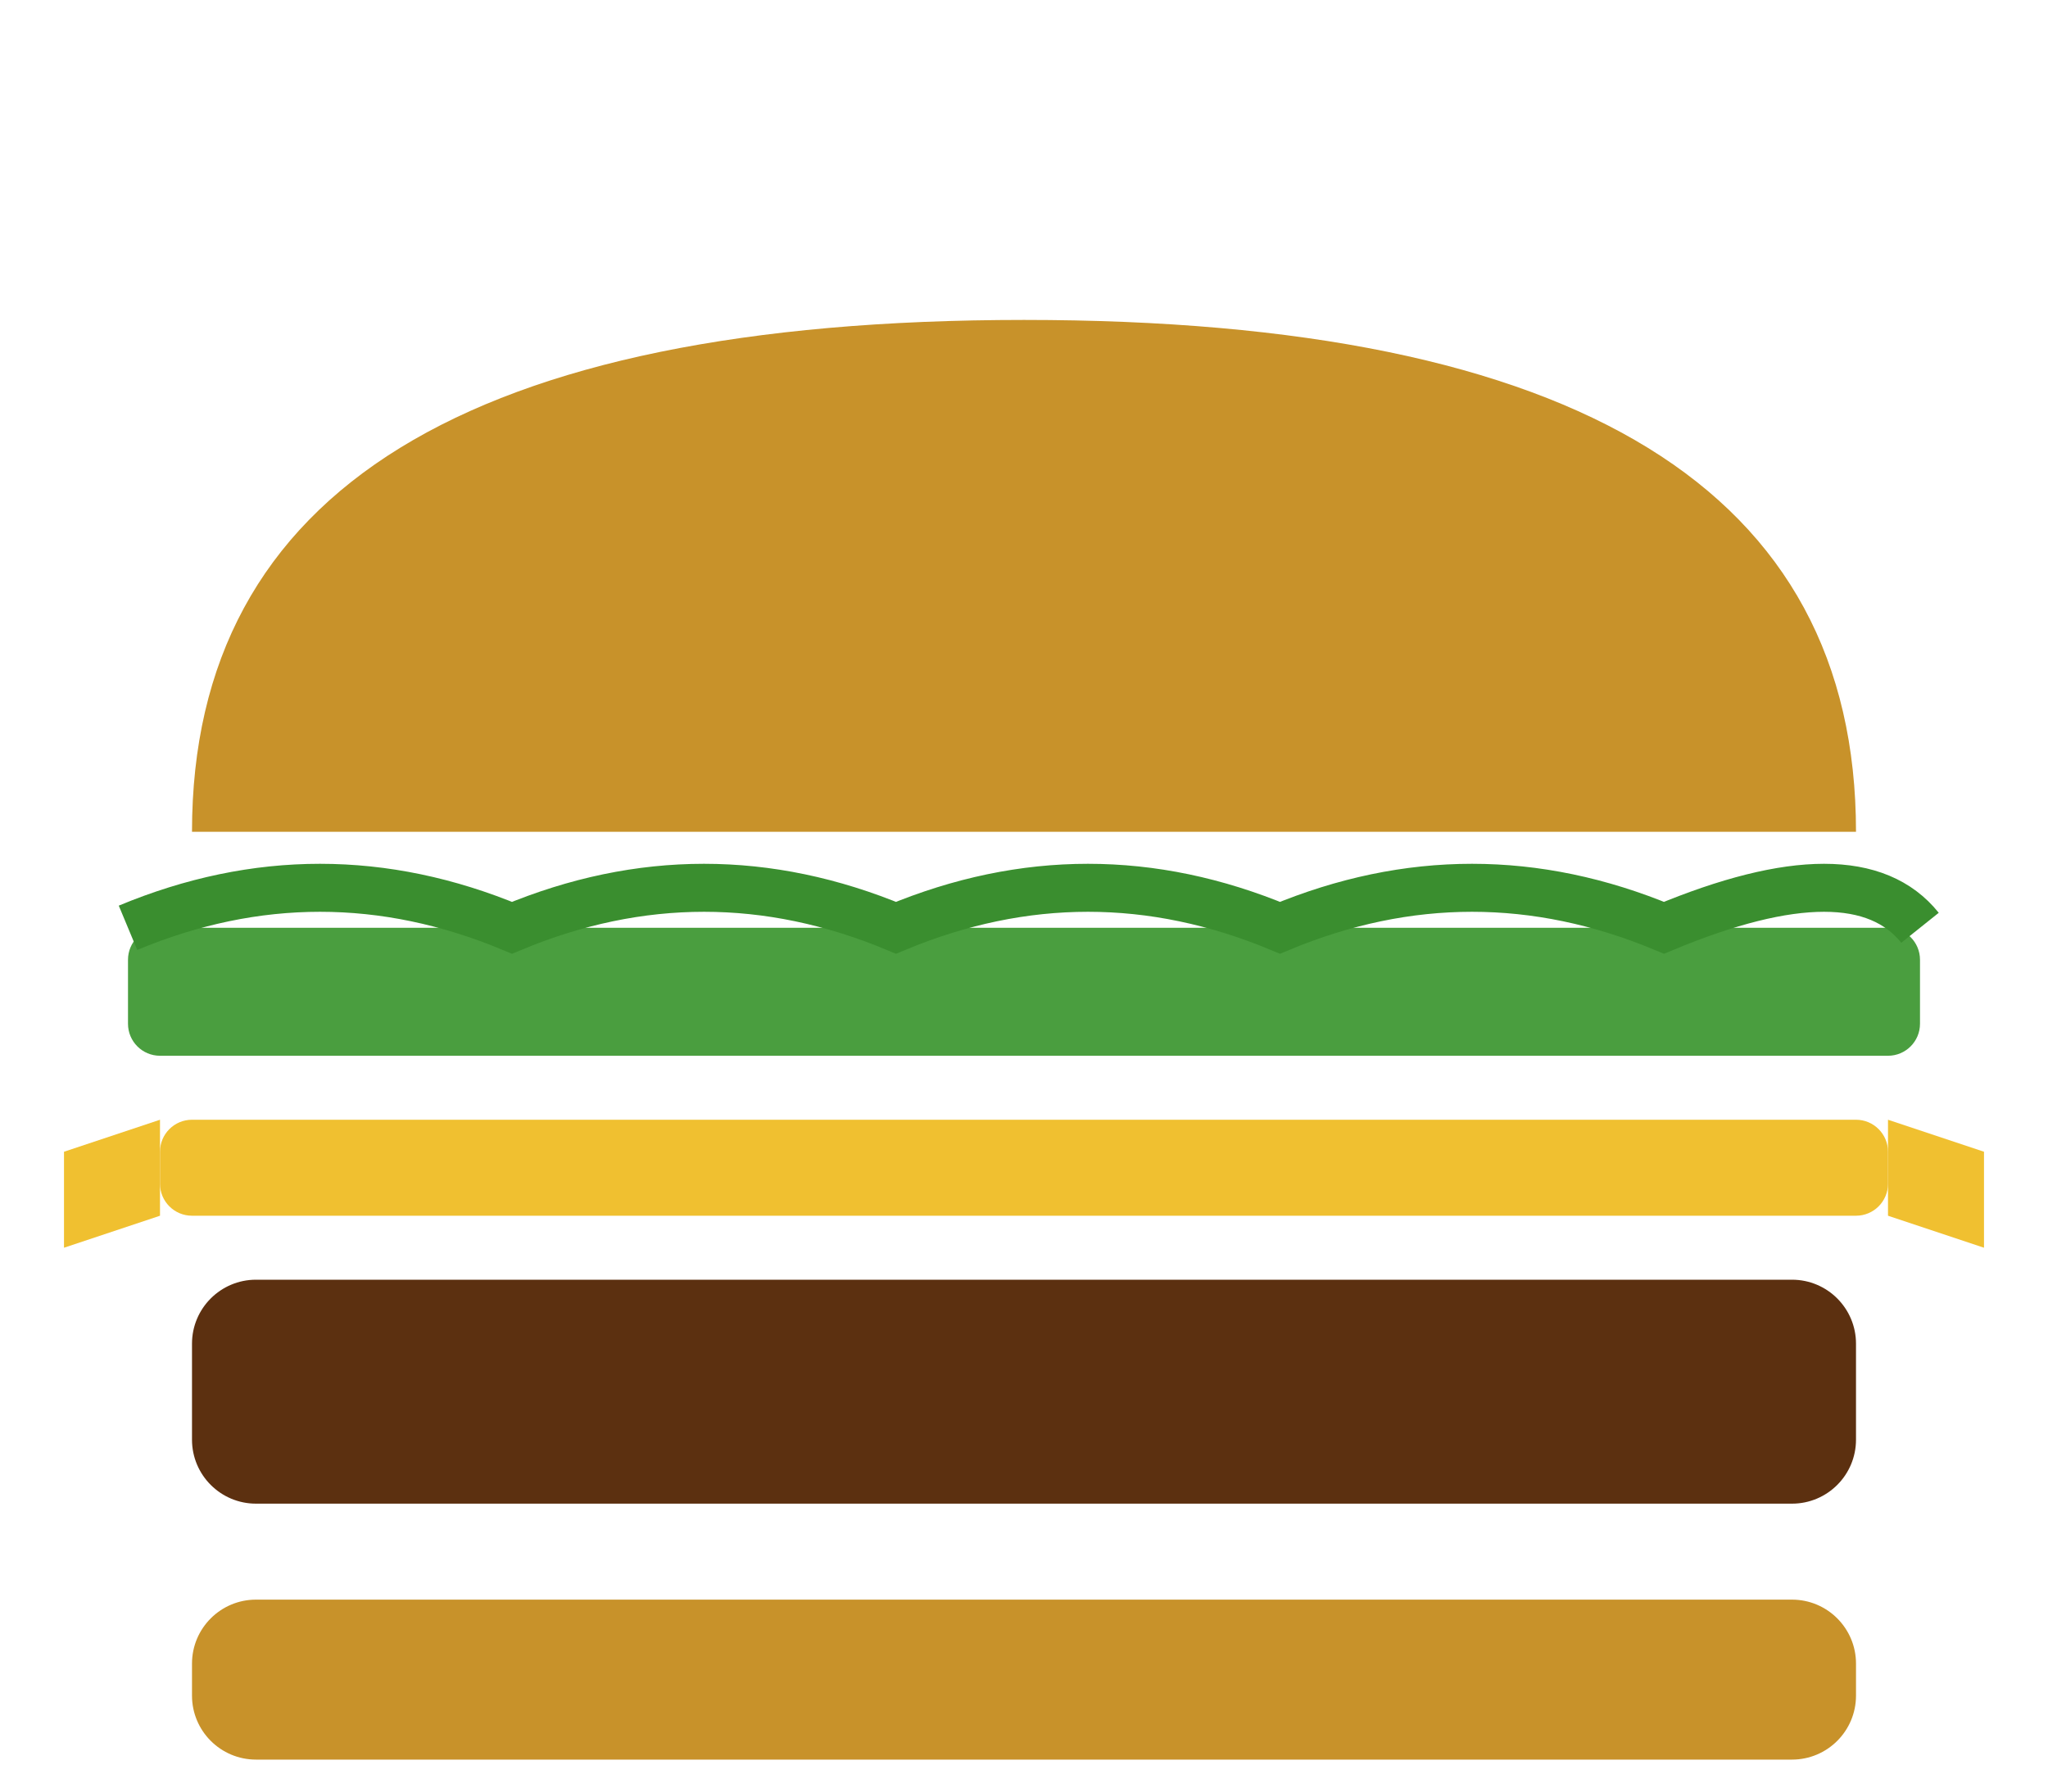
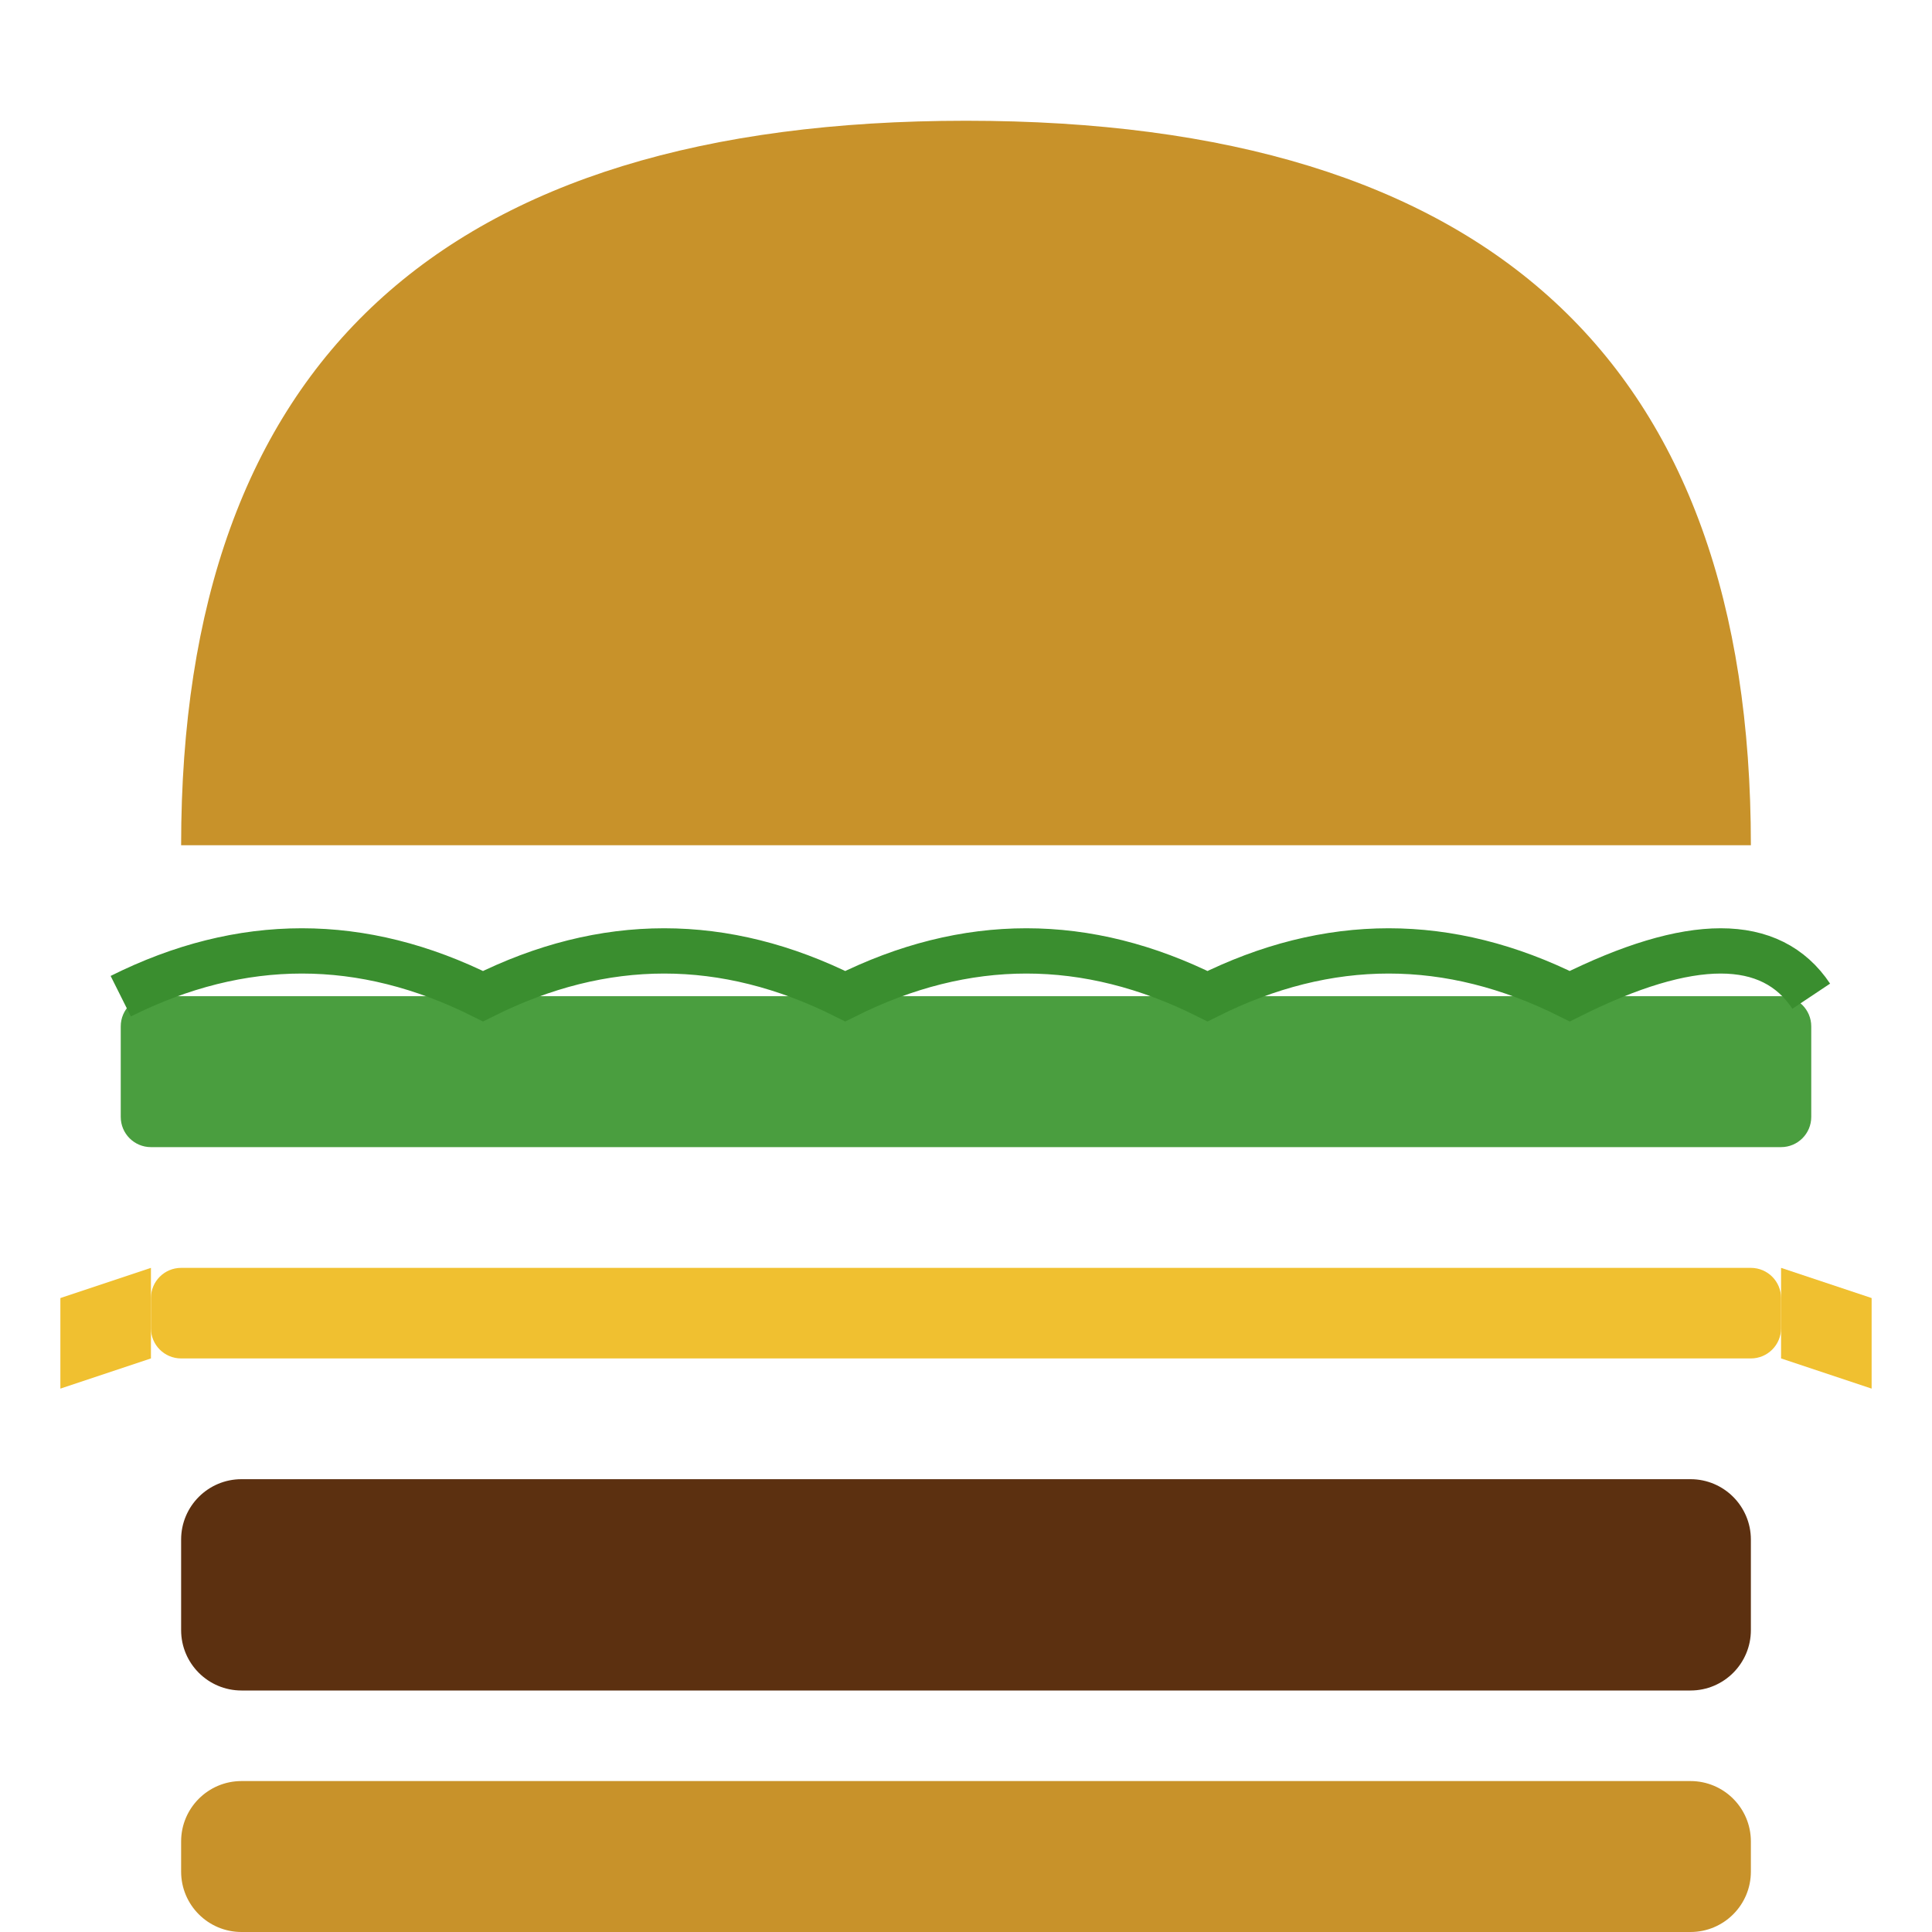
- <svg xmlns="http://www.w3.org/2000/svg" viewBox="0 0 64 56" width="32" height="28">
-   <path d="M 6,26            Q 6,10 32,10            Q 58,10 58,26            Z" fill="#c8922a" />
-   <rect x="4" y="29" width="56" height="4" rx="1" fill="#4a9e3f" />
-   <path d="M4,29 Q10,26.5 16,29 Q22,26.5 28,29 Q34,26.5 40,29 Q46,26.5 52,29 Q58,26.5 60,29" fill="none" stroke="#3a8e2f" stroke-width="1.5" />
-   <rect x="5" y="35" width="54" height="3" rx="1" fill="#f0c030" />
-   <polygon points="5,35 5,38 2,39 2,36" fill="#f0c030" />
-   <polygon points="59,35 59,38 62,39 62,36" fill="#f0c030" />
-   <rect x="6" y="40" width="52" height="7" rx="2" fill="#5c3010" />
-   <rect x="6" y="50" width="52" height="5" rx="2" fill="#c8922a" />
+ <svg xmlns="http://www.w3.org/2000/svg" viewBox="0 0 64 64" width="32" height="32">
+   <path d="M 6,28            Q 6,4 32,4            Q 58,4 58,28            Z" fill="#c8922a" />
+   <rect x="4" y="33" width="56" height="5" rx="1" fill="#4a9e3f" />
+   <path d="M4,33 Q10,30 16,33 Q22,30 28,33 Q34,30 40,33 Q46,30 52,33 Q58,30 60,33" fill="none" stroke="#3a8e2f" stroke-width="1.5" />
+   <rect x="5" y="42" width="54" height="3" rx="1" fill="#f0c030" />
+   <polygon points="5,42 5,45 2,46 2,43" fill="#f0c030" />
+   <polygon points="59,42 59,45 62,46 62,43" fill="#f0c030" />
+   <rect x="6" y="49" width="52" height="7" rx="2" fill="#5c3010" />
+   <rect x="6" y="59" width="52" height="5" rx="2" fill="#c8922a" />
</svg>
